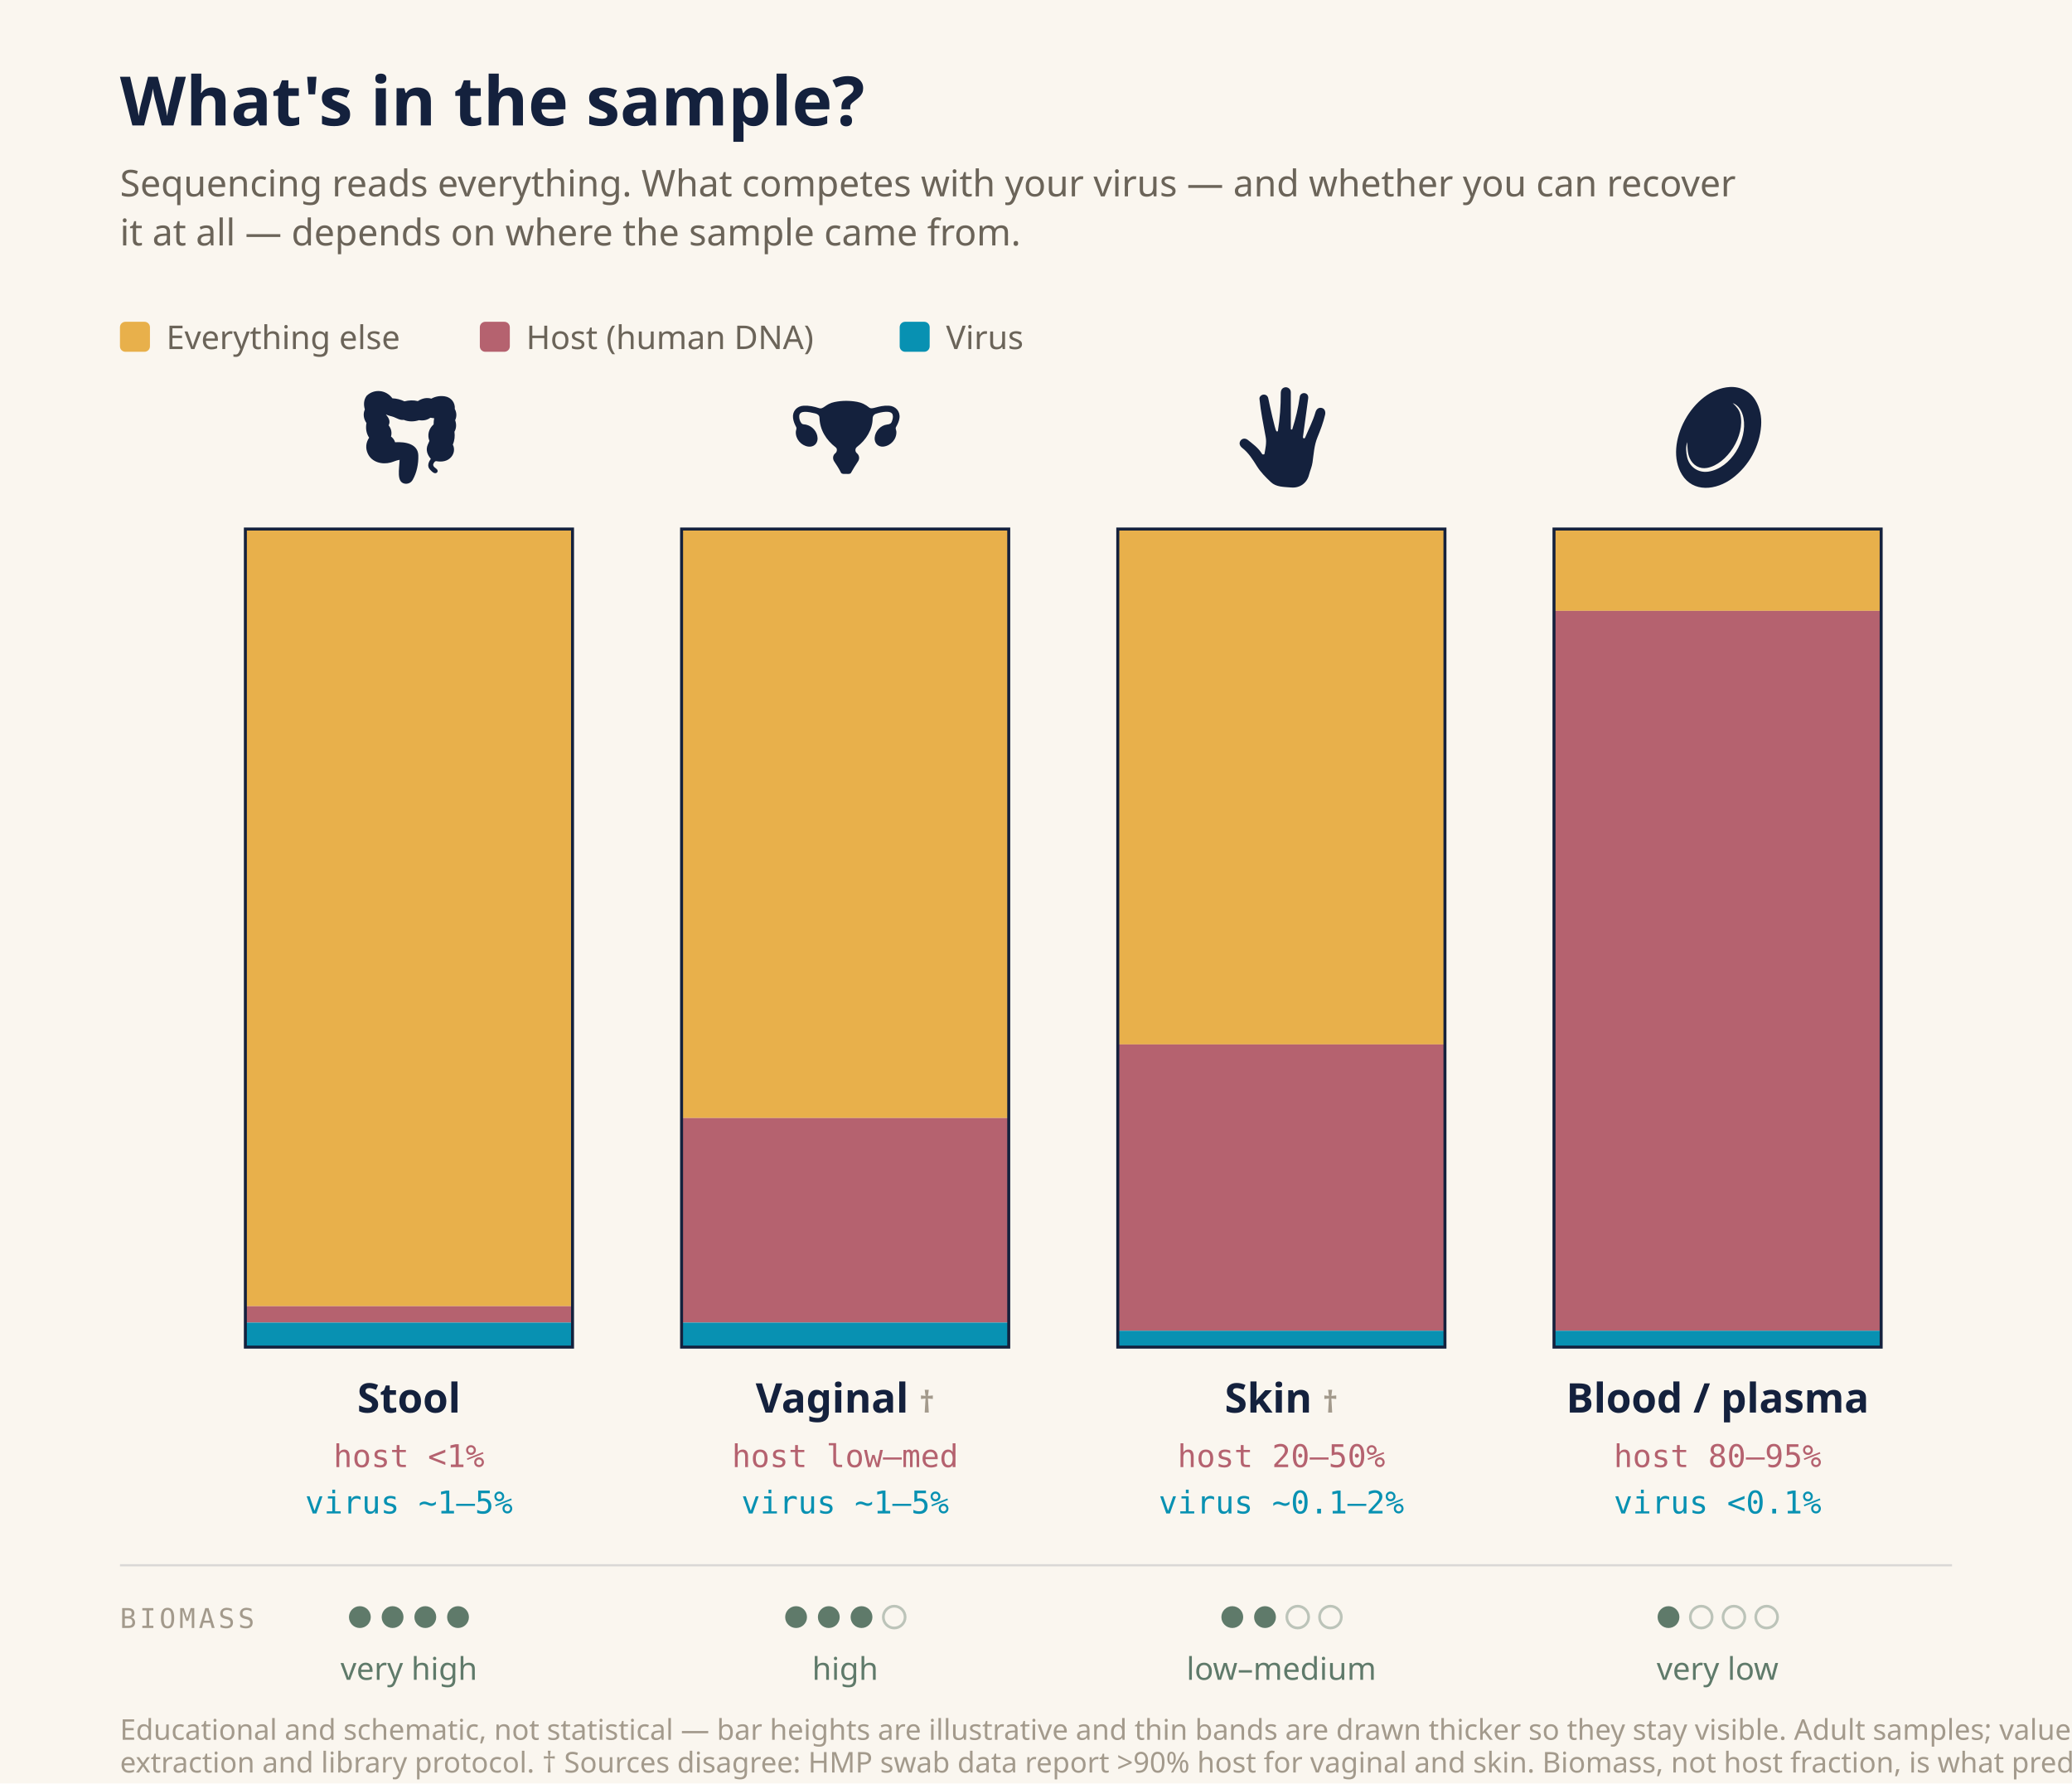
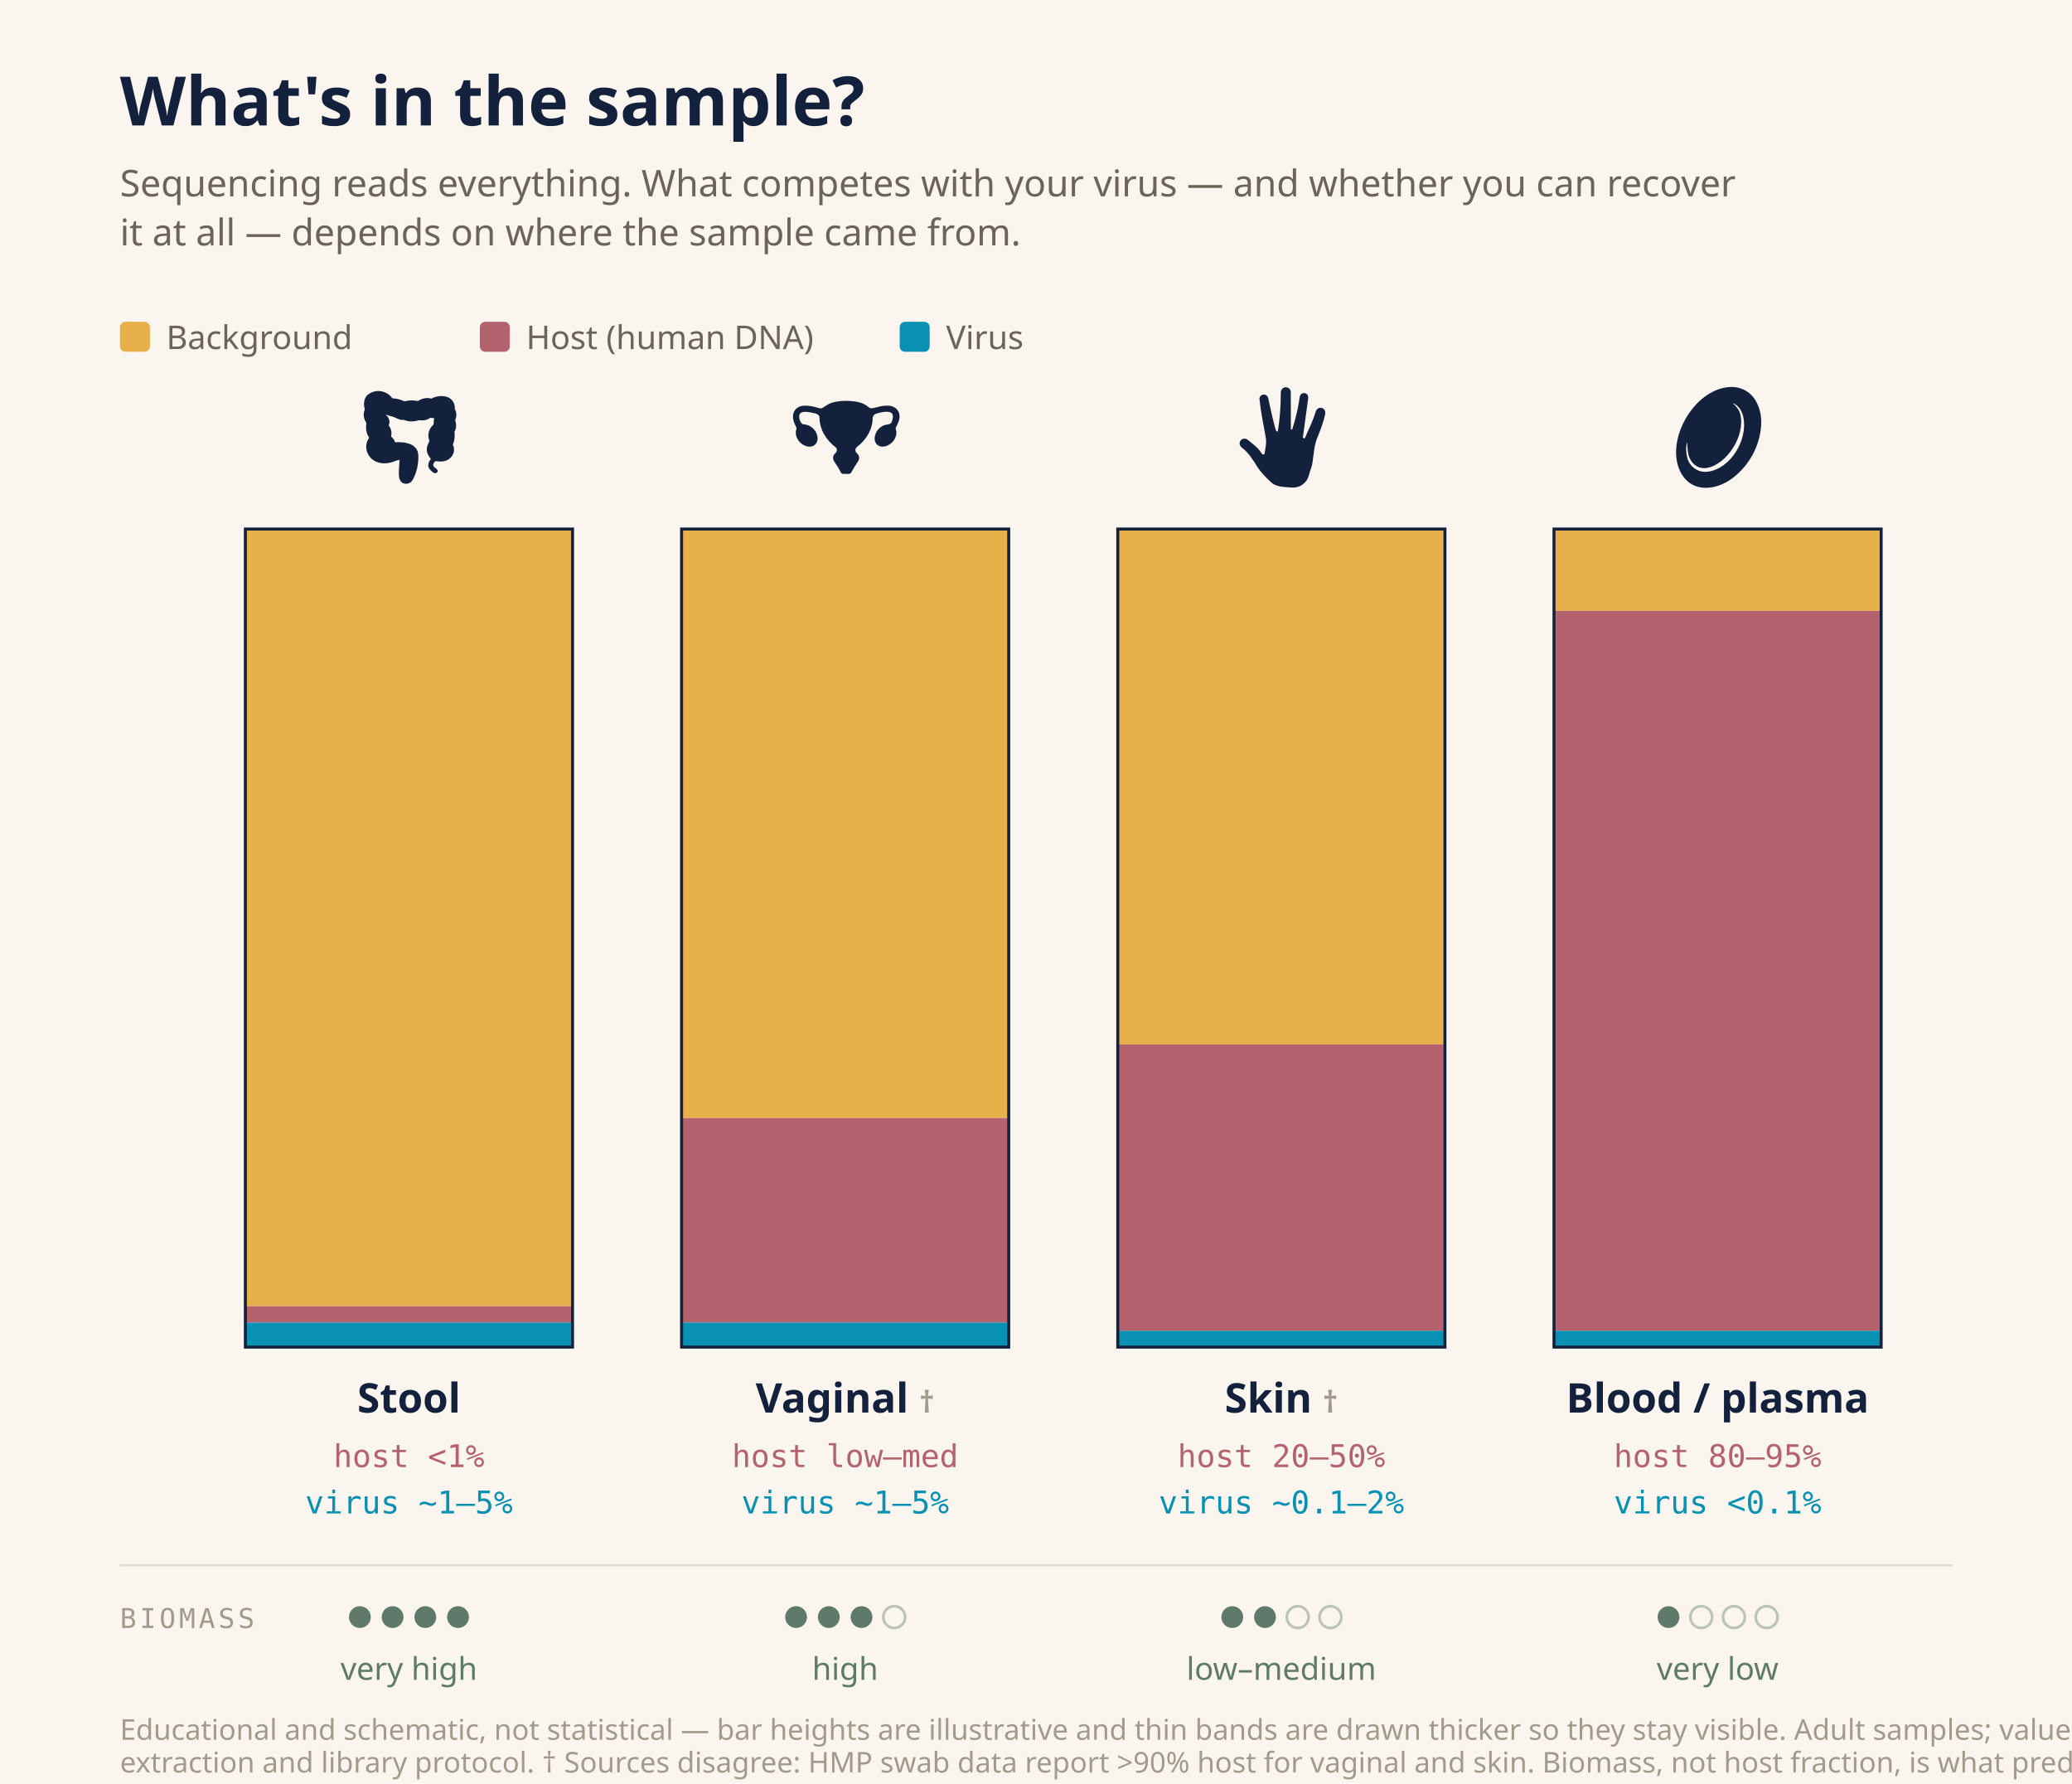
<svg xmlns="http://www.w3.org/2000/svg" viewBox="0 0 760 654" width="760" height="654" role="img" aria-labelledby="ttl dsc">
  <style>
  .h {font-family:"Space Grotesk","IBM Plex Sans",system-ui,sans-serif;font-weight:700}
  .b {font-family:"IBM Plex Sans",system-ui,sans-serif}
  .m {font-family:"IBM Plex Mono",ui-monospace,monospace}
</style>
  <rect width="760" height="654" fill="#FAF6EF" />
  <text class="h" x="44" y="46" font-size="25" fill="#14213d">What's in the sample?</text>
  <text class="b" x="44" y="72" font-size="13.5" fill="#6B6459">Sequencing reads everything. What competes with your virus — and whether you can recover<tspan x="44" dy="18">it at all — depends on where the sample came from.</tspan>
  </text>
  <g class="b" font-size="12" fill="#6B6459">
    <rect x="44" y="118" width="11" height="11" rx="2" fill="#E8B04B" />
-     <text x="61" y="128">Everything else</text>
+     <text x="61" y="128">Background</text>
    <rect x="176" y="118" width="11" height="11" rx="2" fill="#B5626F" />
    <text x="193" y="128">Host (human DNA)</text>
    <rect x="330" y="118" width="11" height="11" rx="2" fill="#0891B2" />
    <text x="347" y="128">Virus</text>
  </g>
  <g transform="translate(130,140) scale(0.85)" fill="#14213d">
    <g transform="translate(4.01,3.99) scale(0.2347)">
      <g id="Layer_1-2" data-name="Layer 1">
        <g id="DgeGME.tif">
          <path d="M129.65,50.08l-7.1-.98c-5.95,4.48-13.26,5.75-20.89,4.49-9.28,2.99-18.96,3.14-28.01-.57-6.99.96-12.49-2.95-18.54-5.27-4.54-1.74-8.98-1.98-14.41-4.8,5.58,6.68,8.87,12.53,5.11,20.14,4.69,5.82,6.49,13.18,4.37,20.52,3.52,2.82,6.1,5.91,7.51,10.55,19.68-1.15,42.13,3.2,42.72,24.31.43,15.3-2.83,31.62-10.36,44.81-3.37,5.89-9.57,8.09-15.22,6.86-14.79-3.2-9.43-26.49-8.85-43.63-5.98.81-10.78,3.4-16.28,4.89-16.21,4.37-34.93-.64-42.18-16.33-4.74-10.26-3.45-20.49,2.42-29.27-5.37-8.1-6.63-17.43-4.9-27C-.14,51.45-1.68,42.2,2.08,33.91-.53,25-.1,15.92,5.61,8.51,19.52-4.57,41.25-2.28,52.7,13.39c7.82.35,14.99,2.18,22.21,5.56,8.3-2.08,16.5-2.4,24.64-.43,7.45-4.94,16.14-7.05,24.81-4.52,7.9-4.27,16.46-5.61,25.1-4.18,11.39,1.92,18.96,11.46,18.01,23.14,3.54,6.65,3.83,13.82.64,20.73,2.64,7.24,2.36,14.68-1.27,21.12,1.04,8.19.29,16.14-3.04,23.65,3.98,7.75,2.58,16.71-3.23,23.19-6.96,7.76-17.12,9.08-27.2,7.28-2.75-.49-6.04,4.88-5.66,7.23.94,5.77,10.26,6.63,7.82,12.54-.73,1.77-3.6,3.11-6.05,1.99-3.13-1.43-5.52-4.08-7.58-6.23-6.2-6.47-2.33-14.42,1.47-19.88-6.13-6.98-9.91-16.1-5.57-26.02l3.01-6.88c-4.39-10.81-1.13-22.67,7.67-30.31.2-3.92.23-7.47,1.16-11.31Z" />
        </g>
      </g>
    </g>
  </g>
  <g transform="translate(290,140) scale(0.85)" fill="#14213d">
    <g transform="translate(1.00,8.23) scale(0.2057)">
      <g id="Layer_1-2" data-name="Layer 1">
        <g id="xP5phe.tif">
          <path d="M121.42,151.49c-2.53,2.89-8.32,1.48-11.47,1.68s-7.69.44-9.24-2.63c-4.11-8.15-8.74-15.54-13.83-22.95-4.19-6.11-3.5-13.45,2.29-17.98,3.26-2.55,4.28-9.18.71-11.9-20.27-15.49-33.57-36.91-34.26-62.62-.13-5.02-4.66-7.74-8.88-8.73-14-3.28-33.06-7.48-33.56,5.56-.21,5.33,1.33,11.07,4.71,15.09,2.38,2.84,5.99,2.09,9.26,2.81,13.58,2.96,24.07,14.87,24.53,28.65.18,5.4-1.92,10.1-5.1,13.2-3.57,3.49-9.03,5.09-14.64,4.26-14.91-2.21-26.72-15.96-25.92-31.14.17-3.28,2.37-6.63.81-9.67C3.67,48.98,1,42.82.18,35.92-1.49,21.68,8.36,10.84,22.68,10.15c10.85-.52,21.53,1.64,32.03,5.11,9.69,3.2,12.99-8.89,32.69-12.85,15.65-3.14,31.45-3.17,47.17-.37,9.58,1.71,17.85,5.79,25.16,11.86,6.82,5.66,18.72-4.86,41.37-3.75,14.16.7,24.1,11.6,22.38,25.67-.87,7.11-3.95,13.21-7.39,19.37-1.61,2.88.8,6.43.92,9.53.65,15.77-11.72,29.54-27.22,31.23-5.29.58-10.21-1.17-13.54-4.42s-5.28-8.47-4.82-14.12c1.09-13.7,12.15-26.05,26.04-27.73,5.13-.62,8.44-1.53,10.23-6.94,1.36-4.11,2.88-8.99,1.47-13.65-2.98-9.82-22.92-6.05-35.26-1.94-4.22,1.4-6.76,5.4-6.75,9.74.01,23.25-14.13,45.61-32.5,59.44-2.44,1.84-3.53,4.09-3.6,6.74s.97,4.97,3.3,6.97c4.97,4.25,6.01,11.41,2.07,17.1-5.39,7.77-10.02,15.68-14.98,24.34Z" />
        </g>
      </g>
    </g>
  </g>
  <g transform="translate(450,140) scale(0.85)" fill="#14213d">
    <g transform="translate(5.51,2.36) scale(0.2389)">
      <g id="Layer_1-2" data-name="Layer 1">
        <g id="vZ3JYt.tif">
          <path d="M93.31,181.05c-13.76-1.17-27.15-.64-36.79-9.7-9.28-8.72-18.29-17.65-25.15-28.58-7.63-12.17-15.08-24.25-26.56-33.15-4.29-3.32-6.46-8.24-3.33-12.92s9-5.14,13.61-1.39c8.63,7.02,17.74,13.51,23.95,22.84l1.79,2.7c.51.77,3.85.88,4.08-.46,1.59-9.52,4.11-19.77,2.3-29.84-4.2-23.33-8.98-46-11.35-69.61-.44-4.36,4.25-7.51,7.29-7.68,4.15-.24,7.69,2.27,8.61,6.72,2.82,13.64,12.23,56.55,14.6,59.41.52.63,2.62.62,2.76-.26,3.61-22.64,5.31-45.12,5.21-68.26-.02-5.56,2.47-10,8.01-10.79,4.71-.67,10.13,3.07,10.13,8.85l.09,66.7c0,.78,2.28,1.02,2.48.38,6.23-19.29,10.77-38.67,13.61-58.81.64-4.54,4.67-6.88,8.32-6.6,4.7.35,7.59,4.27,6.91,9.29l-9.42,69.58c-.21,1.52.53,2.63,1.57,2.86.93.2,1.88-.45,2.44-1.78,6.3-15.09,13.87-29.27,18.43-45.09,1.61-5.59,5.46-9.59,11.75-7.99,5.02,1.28,7.03,6.69,5.76,12.16-3.34,14.44-8.3,27.38-13.86,40.97-5.88,14.4-6.7,29.84-8.83,45.04-1.11,7.95-4.43,14.87-6.35,22.48-3.72,14.79-16.31,24.26-32.08,22.92Z" />
        </g>
      </g>
    </g>
  </g>
  <g transform="translate(610,140) scale(0.85)" fill="#14213d">
    <g transform="translate(5.62,2.24) scale(0.2494)">
      <g id="Layer_1-2" data-name="Layer 1">
        <g id="LUPsCA.tif">
          <path d="M97.79,157.61c-28.65,21.66-68.28,25.32-87.6-5.98C-22.65,98.39,28.93,3.53,93.12.08c18.1-.97,34.71,7.31,44.12,22.88,8,13.24,11.05,28.27,9.9,44.26-2.54,35.57-21.02,68.97-49.36,90.39ZM19.19,95.36c-2.72,8.88-2,17.76-.02,26.28,3.95,17.02,19.65,27.48,36.81,24.8,39.16-6.1,67.82-55.04,60.65-92.81-2.08-10.94-7.82-21.87-18.69-25.78,6.35,5.99,11.28,11.3,13.24,19.58,8.86,37.36-23.43,86.28-57.38,92.57-13.16,2.44-24.59-4.51-30.05-16.36-4.13-8.97-3.9-17.88-4.56-28.28Z" />
        </g>
      </g>
    </g>
  </g>
  <g transform="translate(0,44)">
    <g>
      <rect x="90" y="150" width="120" height="285" fill="#E8B04B" />
      <rect x="90" y="435" width="120" height="6" fill="#B5626F" />
      <rect x="90" y="441" width="120" height="9" fill="#0891B2" />
      <rect x="90" y="150" width="120" height="300" fill="none" stroke="#14213d" stroke-width="1.1" />
    </g>
    <g>
      <rect x="250" y="150" width="120" height="216" fill="#E8B04B" />
      <rect x="250" y="366" width="120" height="75" fill="#B5626F" />
      <rect x="250" y="441" width="120" height="9" fill="#0891B2" />
      <rect x="250" y="150" width="120" height="300" fill="none" stroke="#14213d" stroke-width="1.1" />
    </g>
    <g>
      <rect x="410" y="150" width="120" height="189" fill="#E8B04B" />
      <rect x="410" y="339" width="120" height="105" fill="#B5626F" />
      <rect x="410" y="444" width="120" height="6" fill="#0891B2" />
      <rect x="410" y="150" width="120" height="300" fill="none" stroke="#14213d" stroke-width="1.1" />
    </g>
    <g>
      <rect x="570" y="150" width="120" height="30" fill="#E8B04B" />
      <rect x="570" y="180" width="120" height="264" fill="#B5626F" />
      <rect x="570" y="444" width="120" height="6" fill="#0891B2" />
      <rect x="570" y="150" width="120" height="300" fill="none" stroke="#14213d" stroke-width="1.1" />
    </g>
    <g text-anchor="middle">
      <text class="h" x="150" y="474" font-size="15" fill="#14213d">Stool</text>
      <text class="h" x="310" y="474" font-size="15" fill="#14213d">Vaginal <tspan font-size="11" fill="#A39A8C">†</tspan>
      </text>
      <text class="h" x="470" y="474" font-size="15" fill="#14213d">Skin <tspan font-size="11" fill="#A39A8C">†</tspan>
      </text>
      <text class="h" x="630" y="474" font-size="15" fill="#14213d">Blood / plasma</text>
      <text class="m" x="150" y="494" font-size="11.5" fill="#B5626F">host &lt;1%</text>
      <text class="m" x="310" y="494" font-size="11.5" fill="#B5626F">host low–med</text>
      <text class="m" x="470" y="494" font-size="11.5" fill="#B5626F">host 20–50%</text>
      <text class="m" x="630" y="494" font-size="11.5" fill="#B5626F">host 80–95%</text>
      <text class="m" x="150" y="511" font-size="11.5" fill="#0891B2">virus ~1–5%</text>
      <text class="m" x="310" y="511" font-size="11.5" fill="#0891B2">virus ~1–5%</text>
      <text class="m" x="470" y="511" font-size="11.5" fill="#0891B2">virus ~0.1–2%</text>
      <text class="m" x="630" y="511" font-size="11.5" fill="#0891B2">virus &lt;0.1%</text>
    </g>
    <line x1="44" y1="530" x2="716" y2="530" stroke="#14213d" stroke-opacity=".14" stroke-width=".8" />
    <text class="m" x="44" y="553" font-size="10" fill="#A39A8C" letter-spacing="1.2">BIOMASS</text>
    <g>
      <g fill="#5F7A6A">
        <circle cx="132" cy="549" r="4" />
        <circle cx="144" cy="549" r="4" />
        <circle cx="156" cy="549" r="4" />
        <circle cx="168" cy="549" r="4" />
        <circle cx="292" cy="549" r="4" />
        <circle cx="304" cy="549" r="4" />
        <circle cx="316" cy="549" r="4" />
        <circle cx="452" cy="549" r="4" />
        <circle cx="464" cy="549" r="4" />
        <circle cx="612" cy="549" r="4" />
      </g>
      <g fill="none" stroke="#5F7A6A" stroke-opacity=".4" stroke-width="1">
        <circle cx="328" cy="549" r="4" />
        <circle cx="476" cy="549" r="4" />
        <circle cx="488" cy="549" r="4" />
        <circle cx="624" cy="549" r="4" />
        <circle cx="636" cy="549" r="4" />
        <circle cx="648" cy="549" r="4" />
      </g>
      <g text-anchor="middle" class="b" font-size="11.5" fill="#5F7A6A">
        <text x="150" y="572">very high</text>
        <text x="310" y="572">high</text>
        <text x="470" y="572">low–medium</text>
        <text x="630" y="572">very low</text>
      </g>
    </g>
    <text class="b" x="44" y="594" font-size="10.5" fill="#A39A8C">Educational and schematic, not statistical — bar heights are illustrative and thin bands are drawn thicker so they stay visible. Adult samples; values shift with collection,</text>
    <text class="b" x="44" y="606" font-size="10.5" fill="#A39A8C">extraction and library protocol. † Sources disagree: HMP swab data report &gt;90% host for vaginal and skin. Biomass, not host fraction, is what predicts recovery.</text>
  </g>
</svg>
